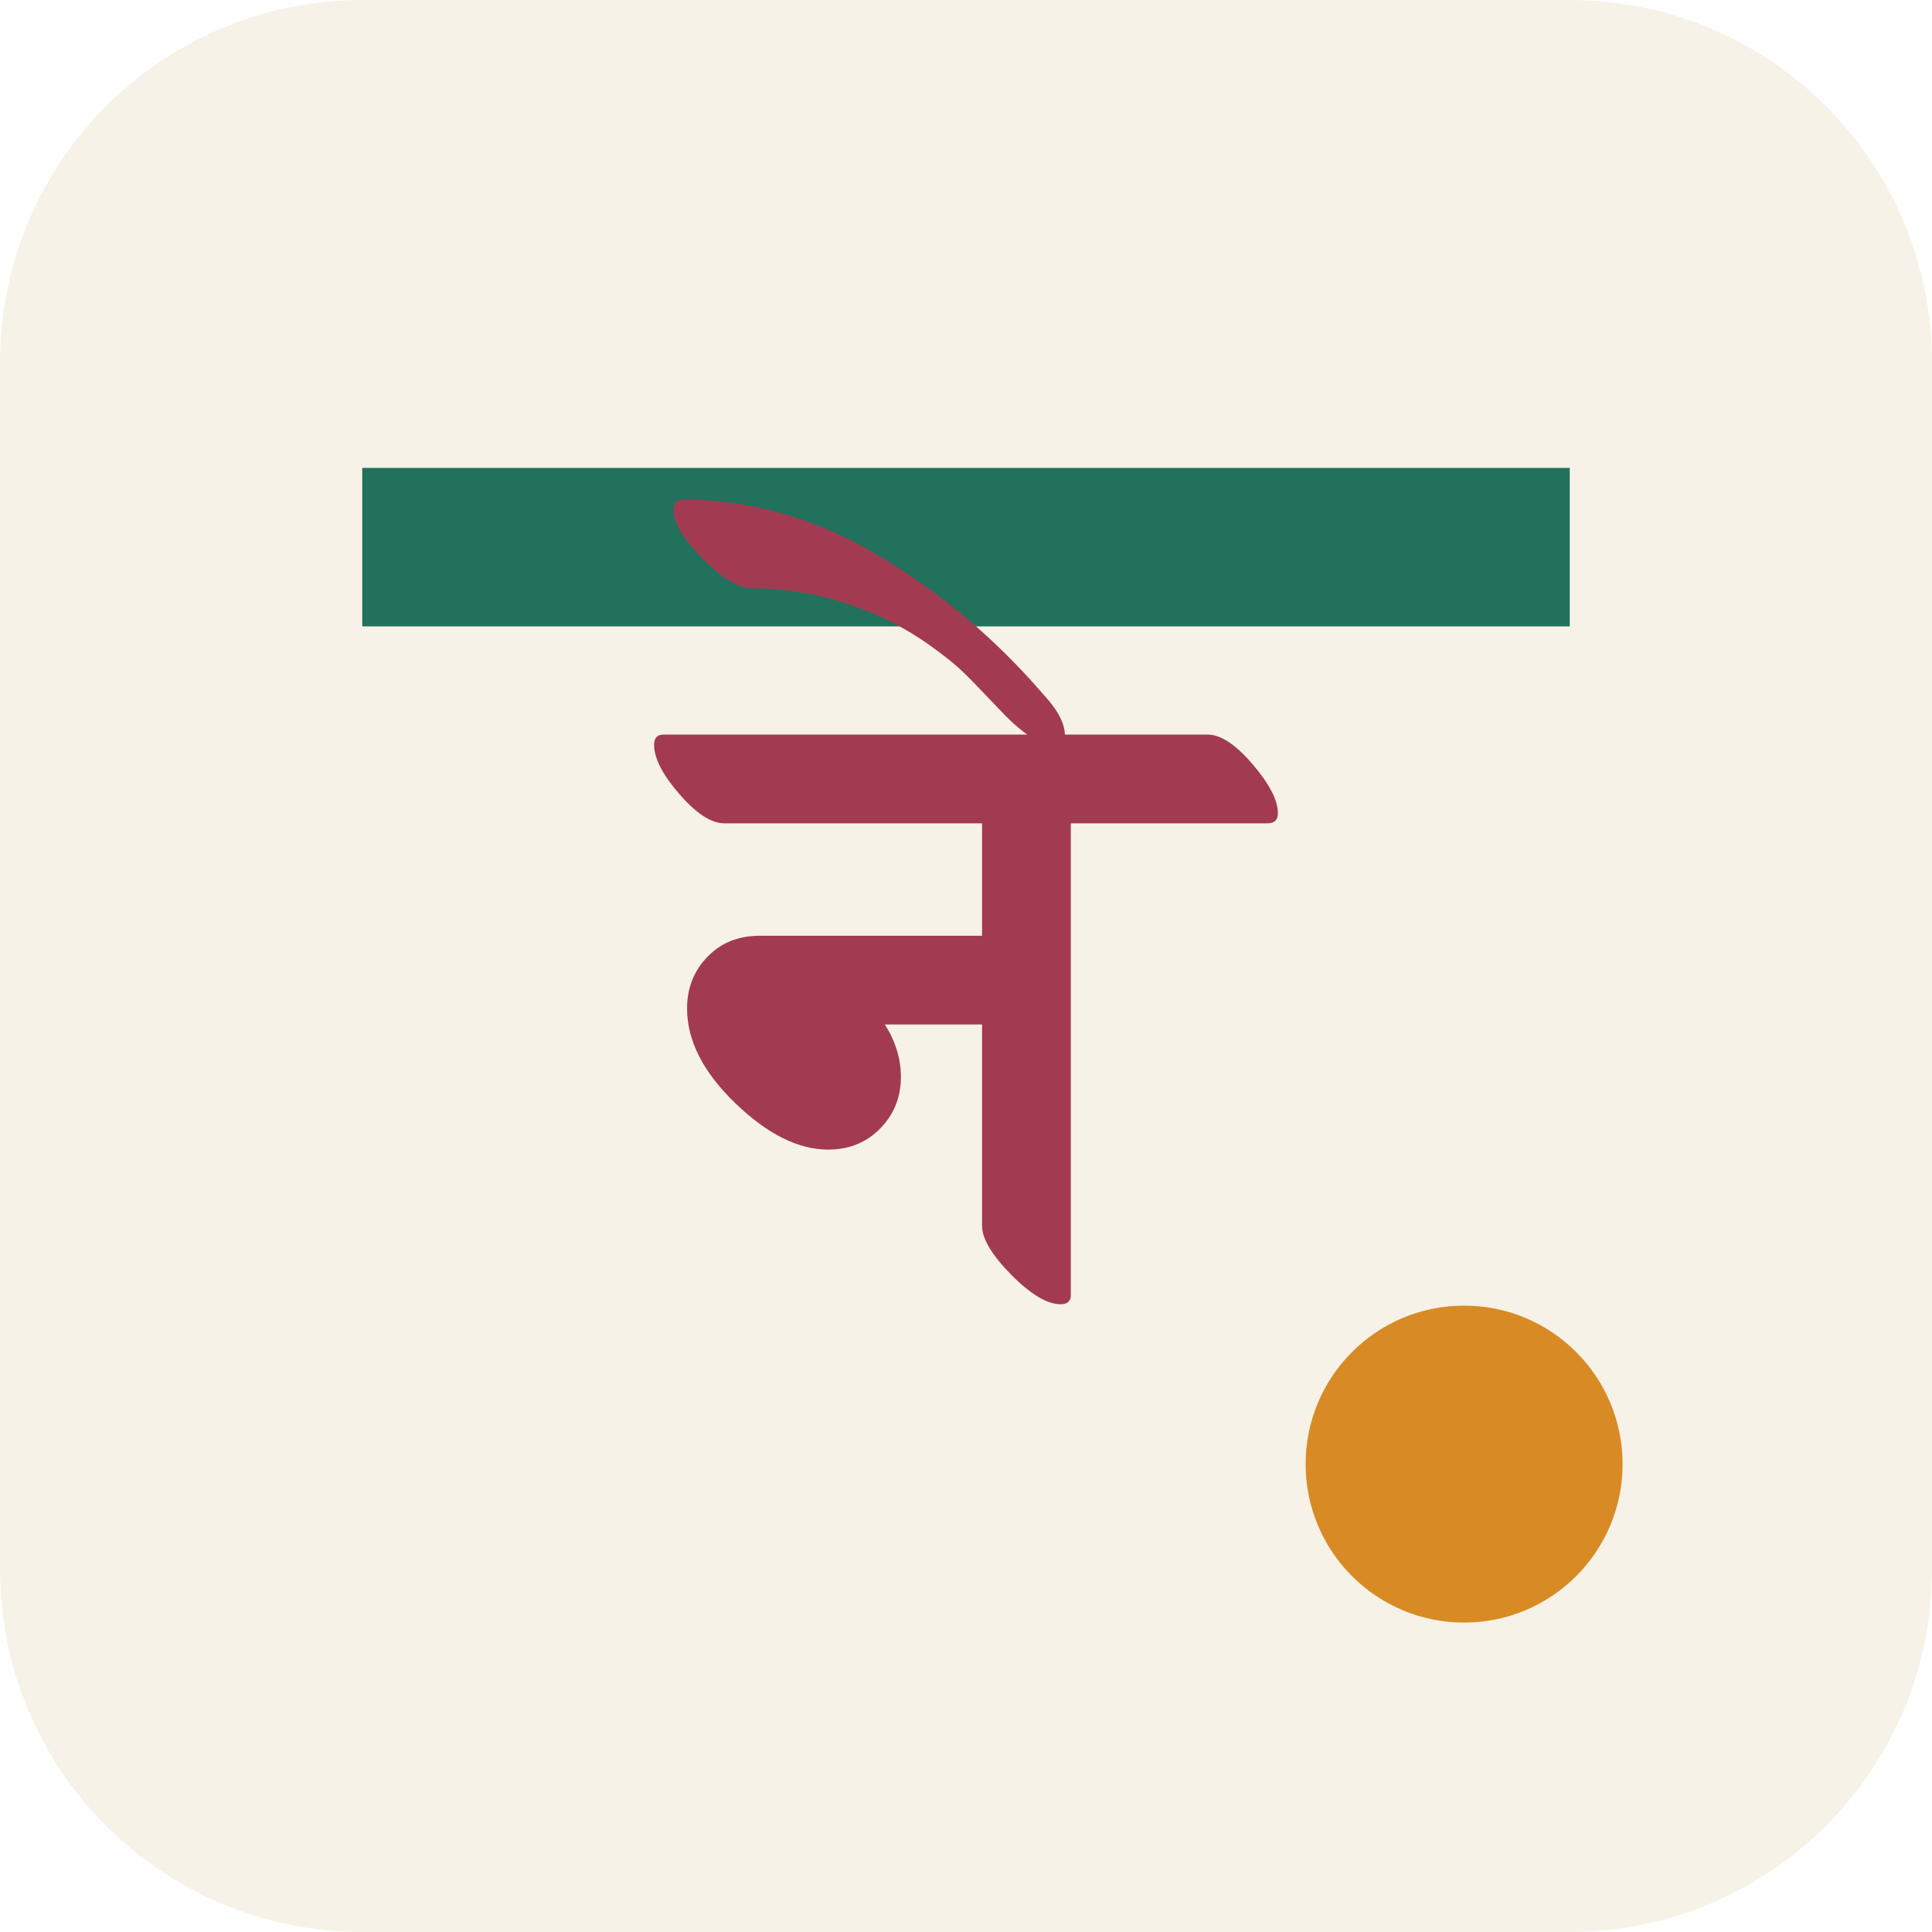
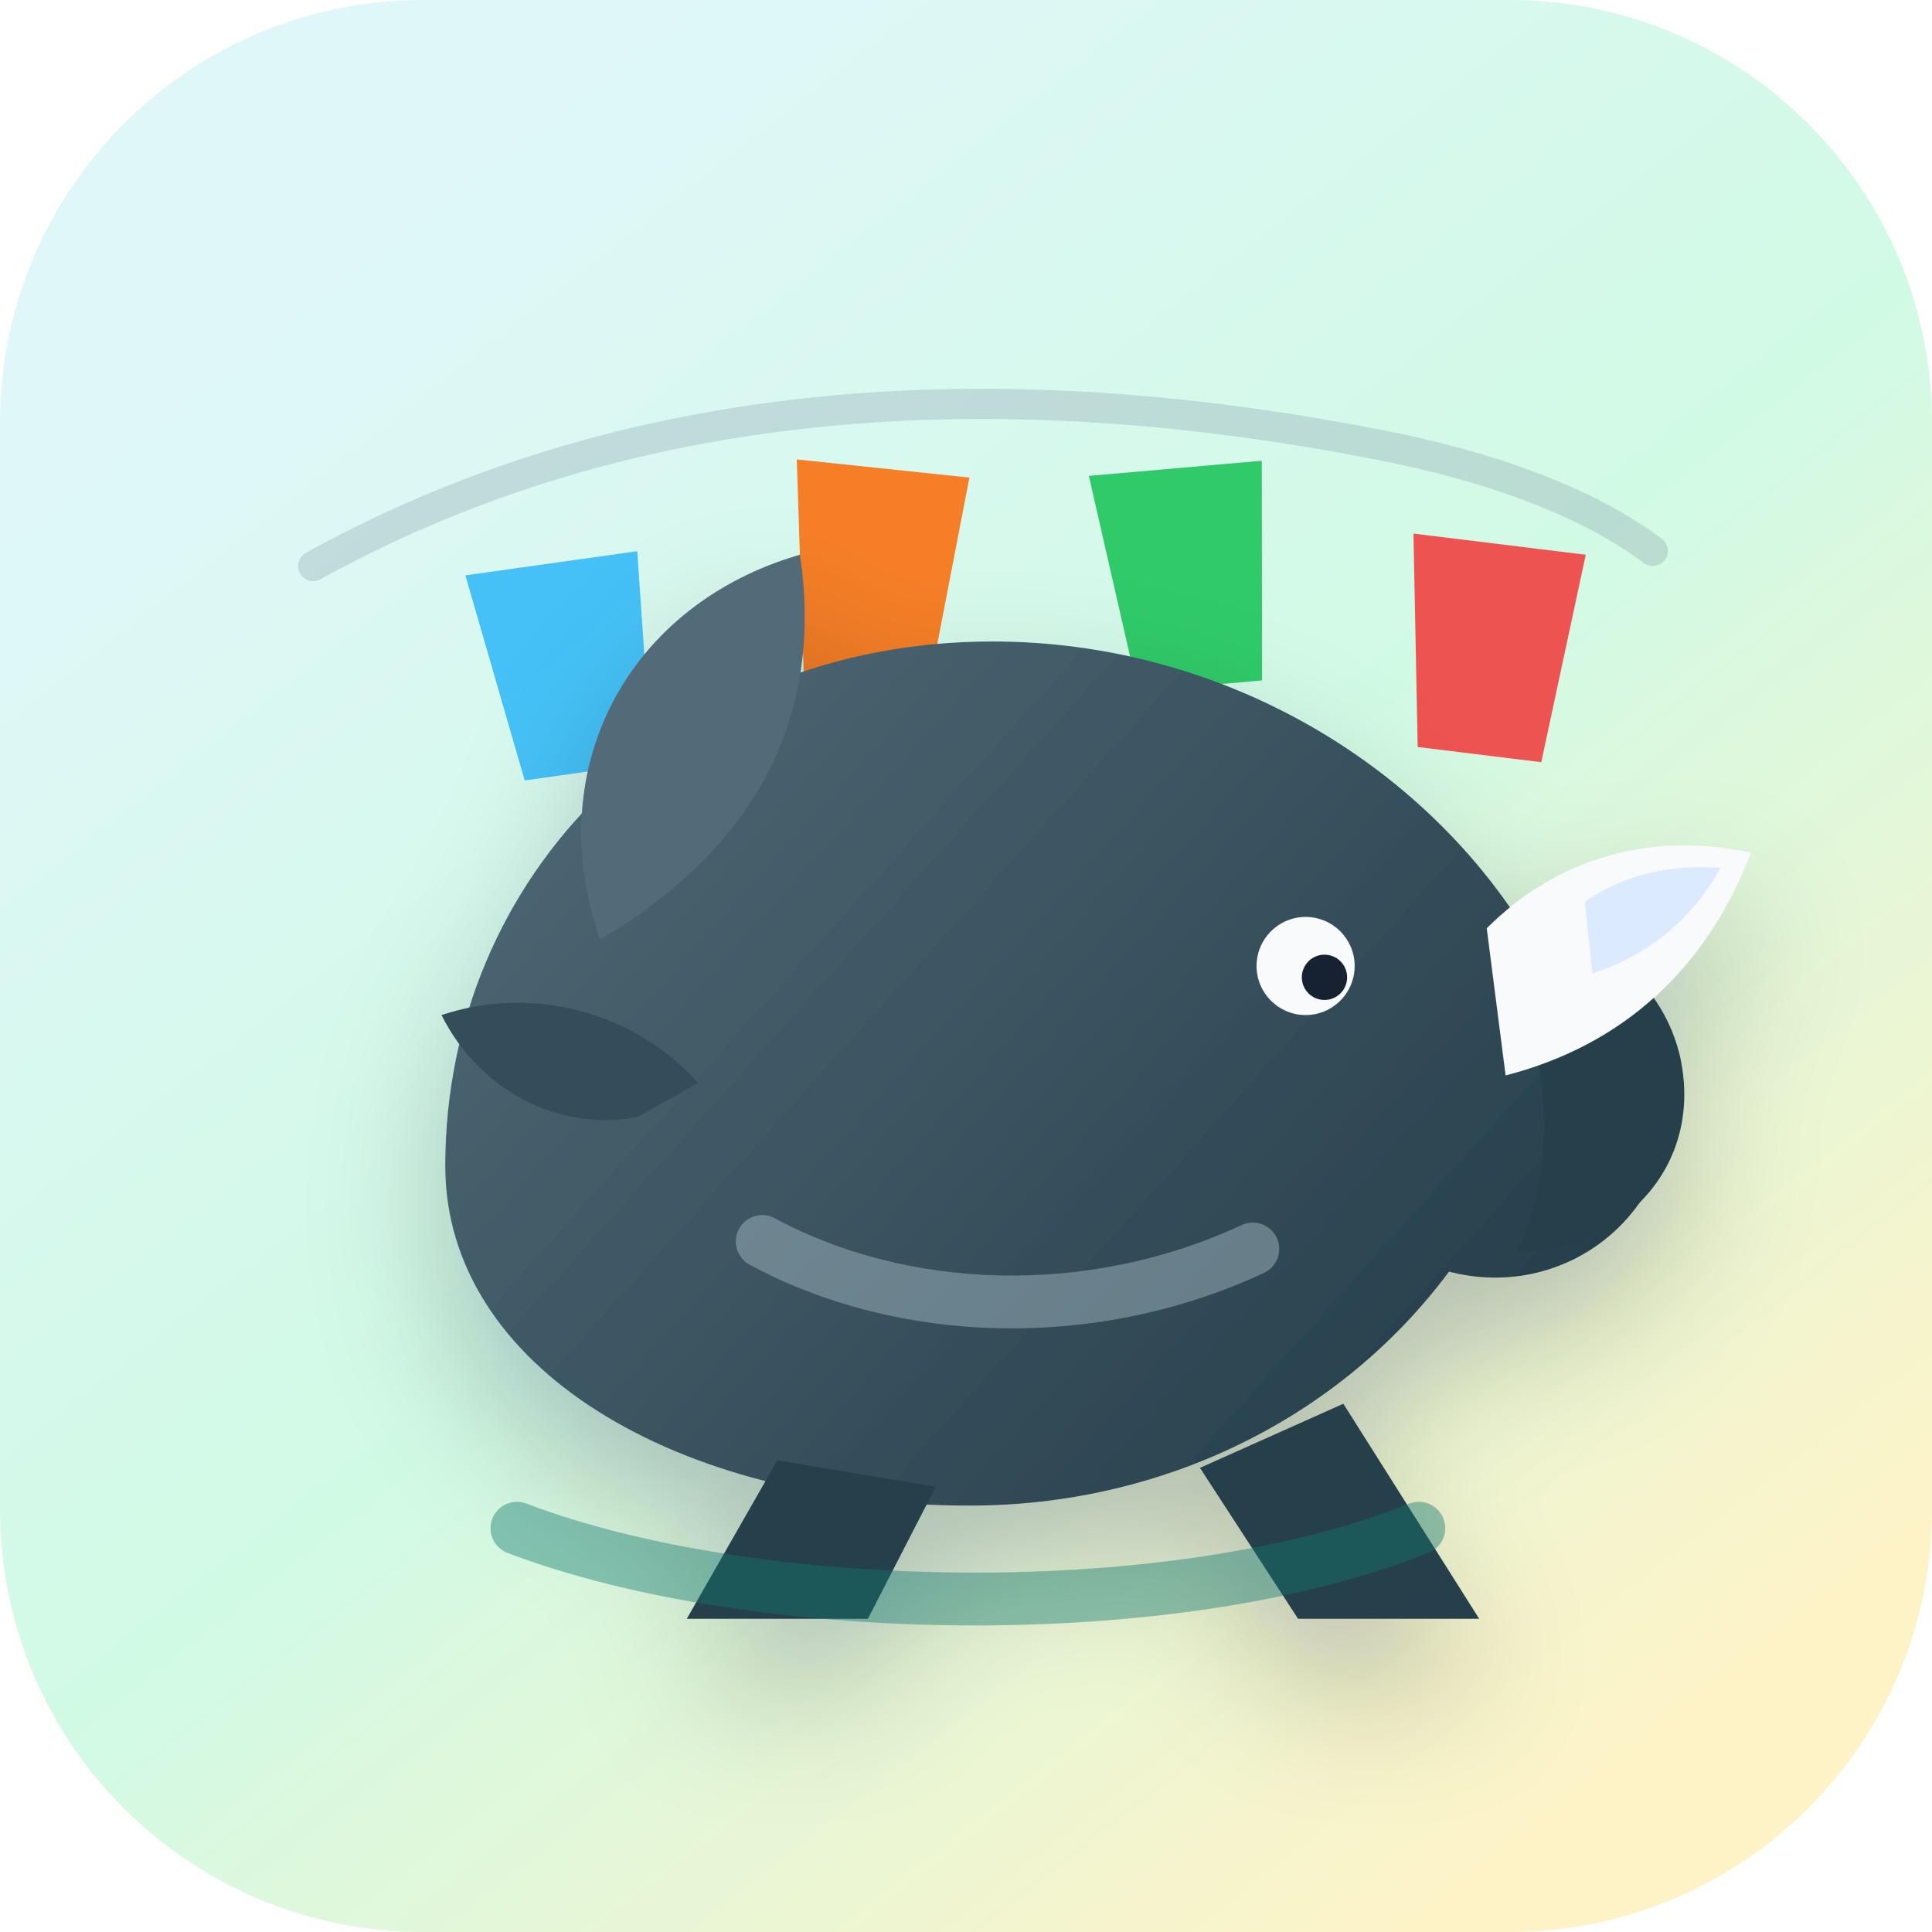
- <svg xmlns="http://www.w3.org/2000/svg" viewBox="0 0 512 512">
-   <rect width="512" height="512" rx="96" fill="#f7f2e7" />
-   <path d="M96 124h320v42H96z" fill="#21715d" />
-   <text x="256" y="334" text-anchor="middle" font-family="Georgia, serif" font-size="224" font-weight="700" fill="#a23b51">ने</text>
-   <circle cx="388" cy="388" r="42" fill="#d88b24" />
+ <svg xmlns="http://www.w3.org/2000/svg" viewBox="0 0 512 512" role="img" aria-labelledby="title">
+   <defs>
+     <linearGradient id="bg" x1="84" y1="42" x2="424" y2="476" gradientUnits="userSpaceOnUse">
+       <stop offset="0" stop-color="#e0f7fa" />
+       <stop offset="0.52" stop-color="#d1fae5" />
+       <stop offset="1" stop-color="#fef3c7" />
+     </linearGradient>
+     <linearGradient id="skin" x1="128" y1="155" x2="385" y2="386" gradientUnits="userSpaceOnUse">
+       <stop offset="0" stop-color="#526b78" />
+       <stop offset="1" stop-color="#263f4b" />
+     </linearGradient>
+     <filter id="shadow" x="-20%" y="-20%" width="140%" height="150%">
+       <feDropShadow dx="0" dy="18" stdDeviation="18" flood-color="#0f172a" flood-opacity="0.22" />
+     </filter>
+   </defs>
+   <rect width="512" height="512" rx="112" fill="url(#bg)" />
+   <path d="M83 150c76-42 171-55 288-31 28 6 51 15 67 27" fill="none" stroke="#64748b" stroke-width="8" stroke-linecap="round" opacity="0.22" />
+   <g opacity="0.92">
+     <path d="M127 149h46l-4 56h-34z" fill="#38bdf8" transform="rotate(-8 150 177)" />
+     <path d="M208 124h46l-5 58h-33z" fill="#f97316" transform="rotate(6 231 153)" />
+     <path d="M291 124h46l-5 58h-33z" fill="#22c55e" transform="rotate(-5 314 153)" />
+     <path d="M371 144h46l-5 56h-33z" fill="#ef4444" transform="rotate(7 394 172)" />
+   </g>
+   <g filter="url(#shadow)">
+     <path d="M118 309c0-77 61-139 145-139 61 0 117 33 145 83 23 4 39 25 34 48-5 26-31 43-58 36-29 39-76 62-127 62-78 0-139-37-139-90z" fill="url(#skin)" />
+     <path d="M159 249c-16-46 8-89 53-102 6 40-9 76-53 102z" fill="#526b78" />
+     <path d="M395 249c22-6 44 7 50 30 7 29-14 52-43 53 11-24 10-54-7-83z" fill="#263f4b" />
+     <path d="M394 246c18-18 43-26 70-20-12 31-34 51-65 59z" fill="#f8fafc" />
+     <path d="M420 239c10-7 22-10 36-9-8 14-19 23-34 28z" fill="#dbeafe" />
+     <circle cx="346" cy="256" r="13" fill="#f8fafc" />
+     <circle cx="351" cy="259" r="6" fill="#172033" />
+     <path d="M202 329c37 20 87 22 130 2" fill="none" stroke="#9fb5bf" stroke-width="14" stroke-linecap="round" opacity="0.5" />
+     <path d="M169 296c-21 4-42-7-52-27 24-8 51-1 68 18z" fill="#344d5a" />
+     <path d="M206 387l-24 42h48l18-35zM318 389l26 40h48l-36-57z" fill="#263f4b" />
+   </g>
+   <path d="M137 405c63 24 174 26 239 0" fill="none" stroke="#0f766e" stroke-width="14" stroke-linecap="round" opacity="0.42" />
</svg>
